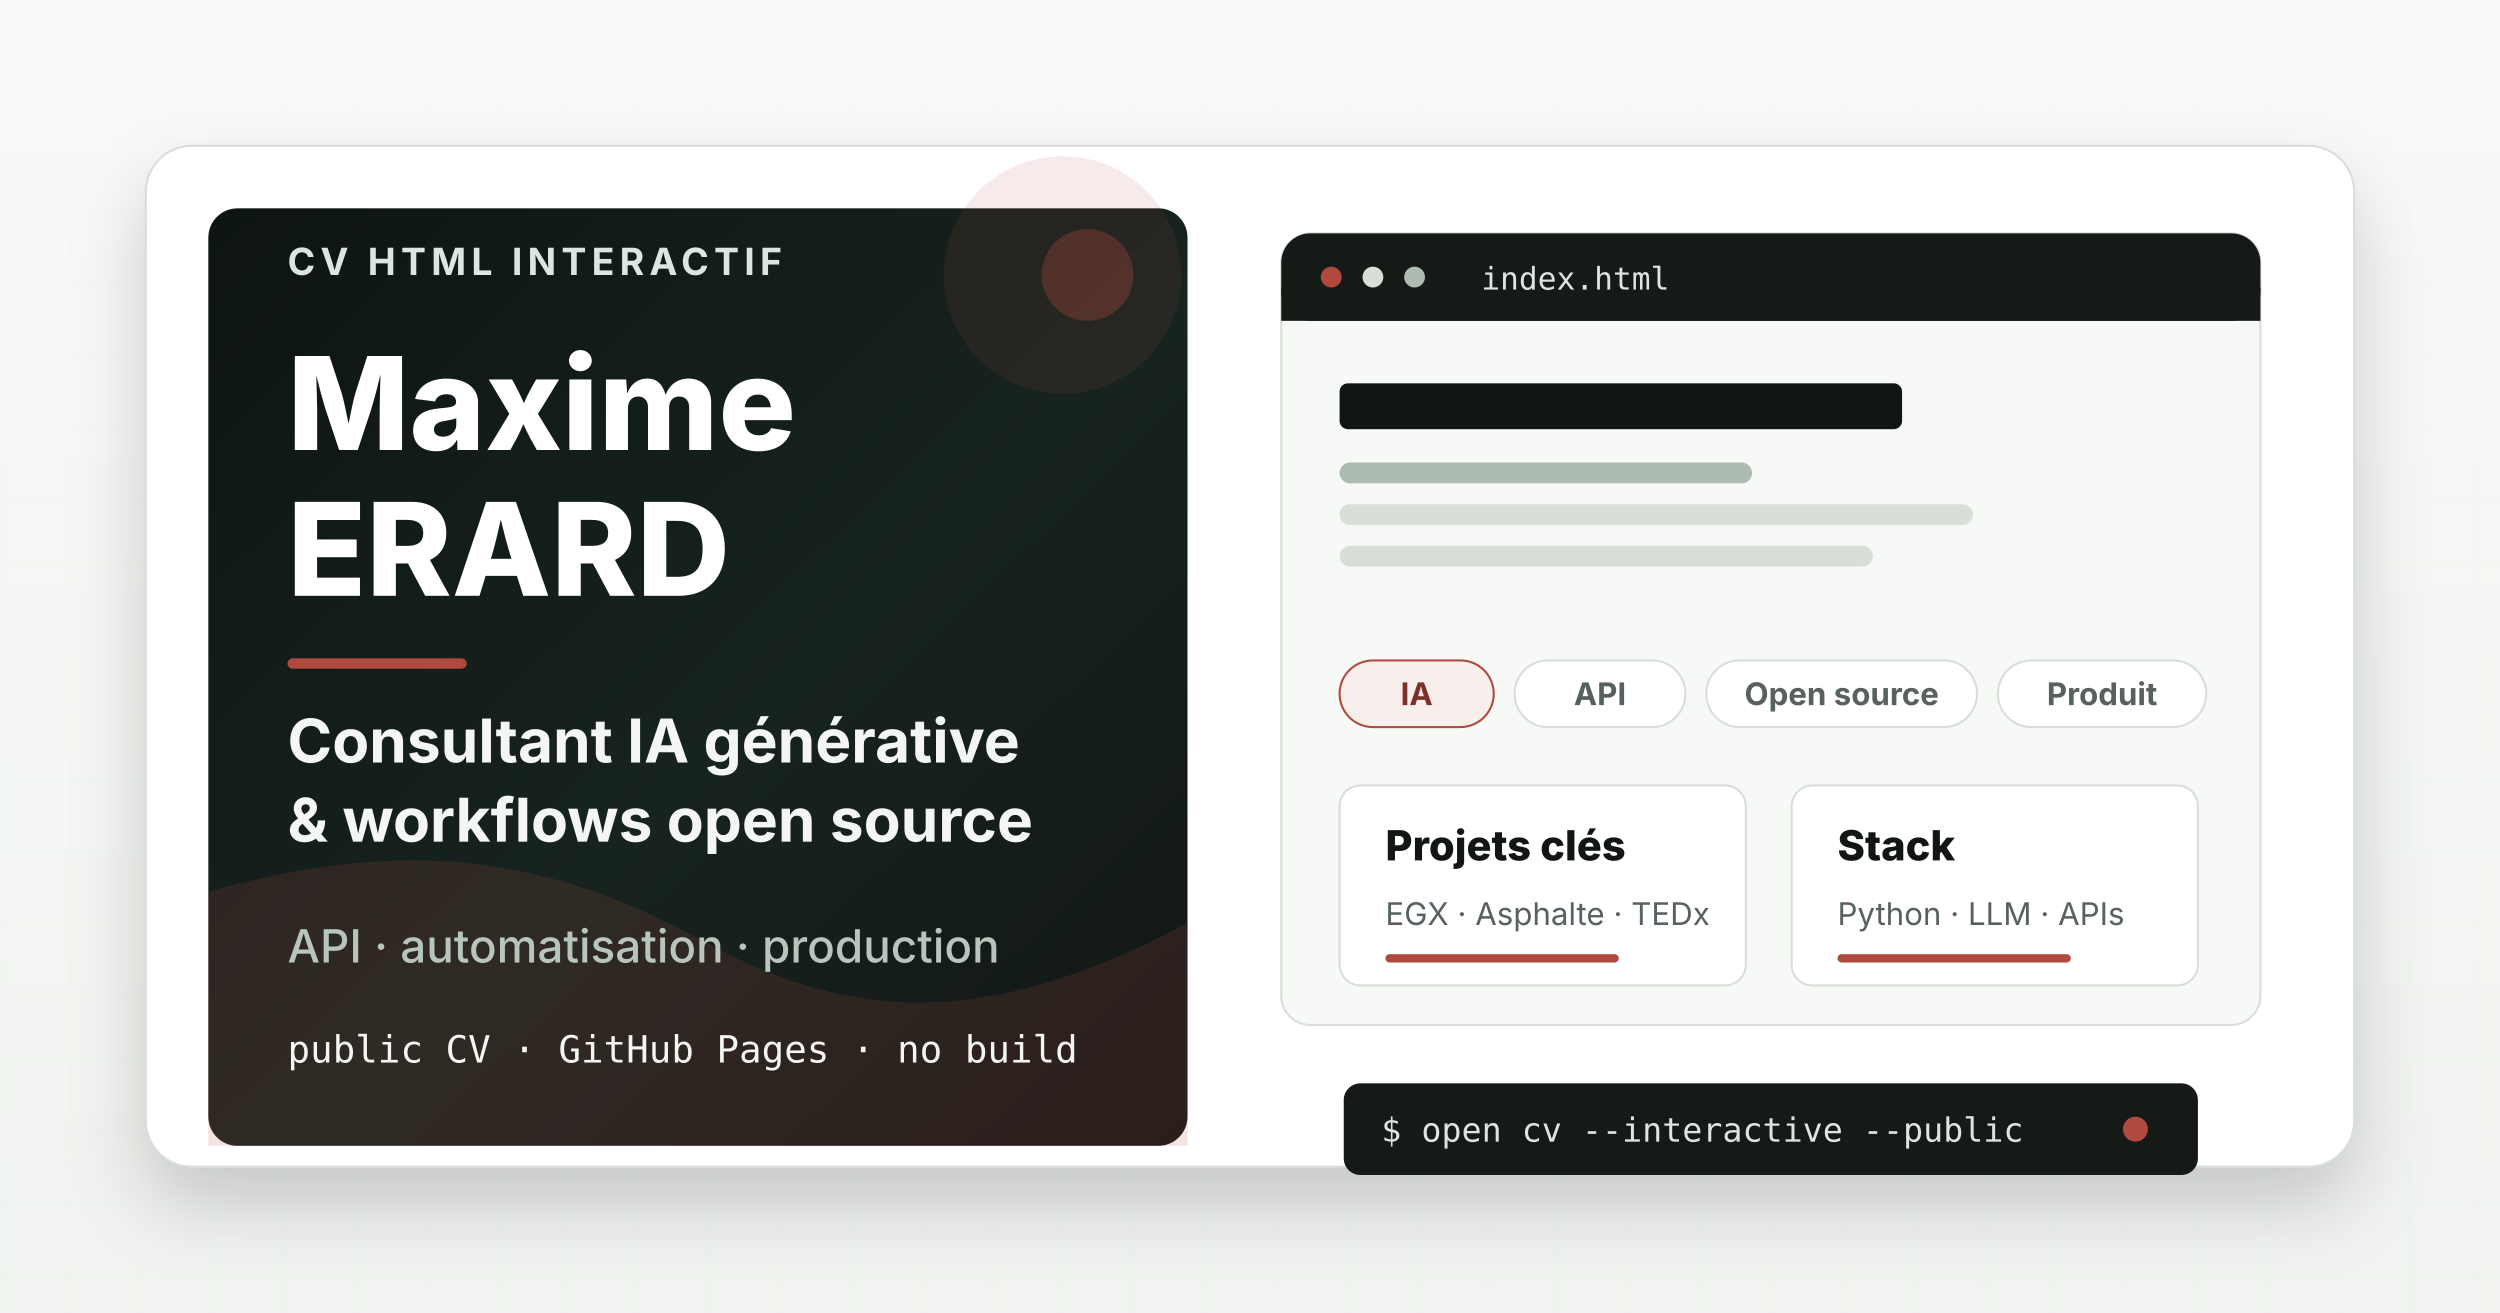
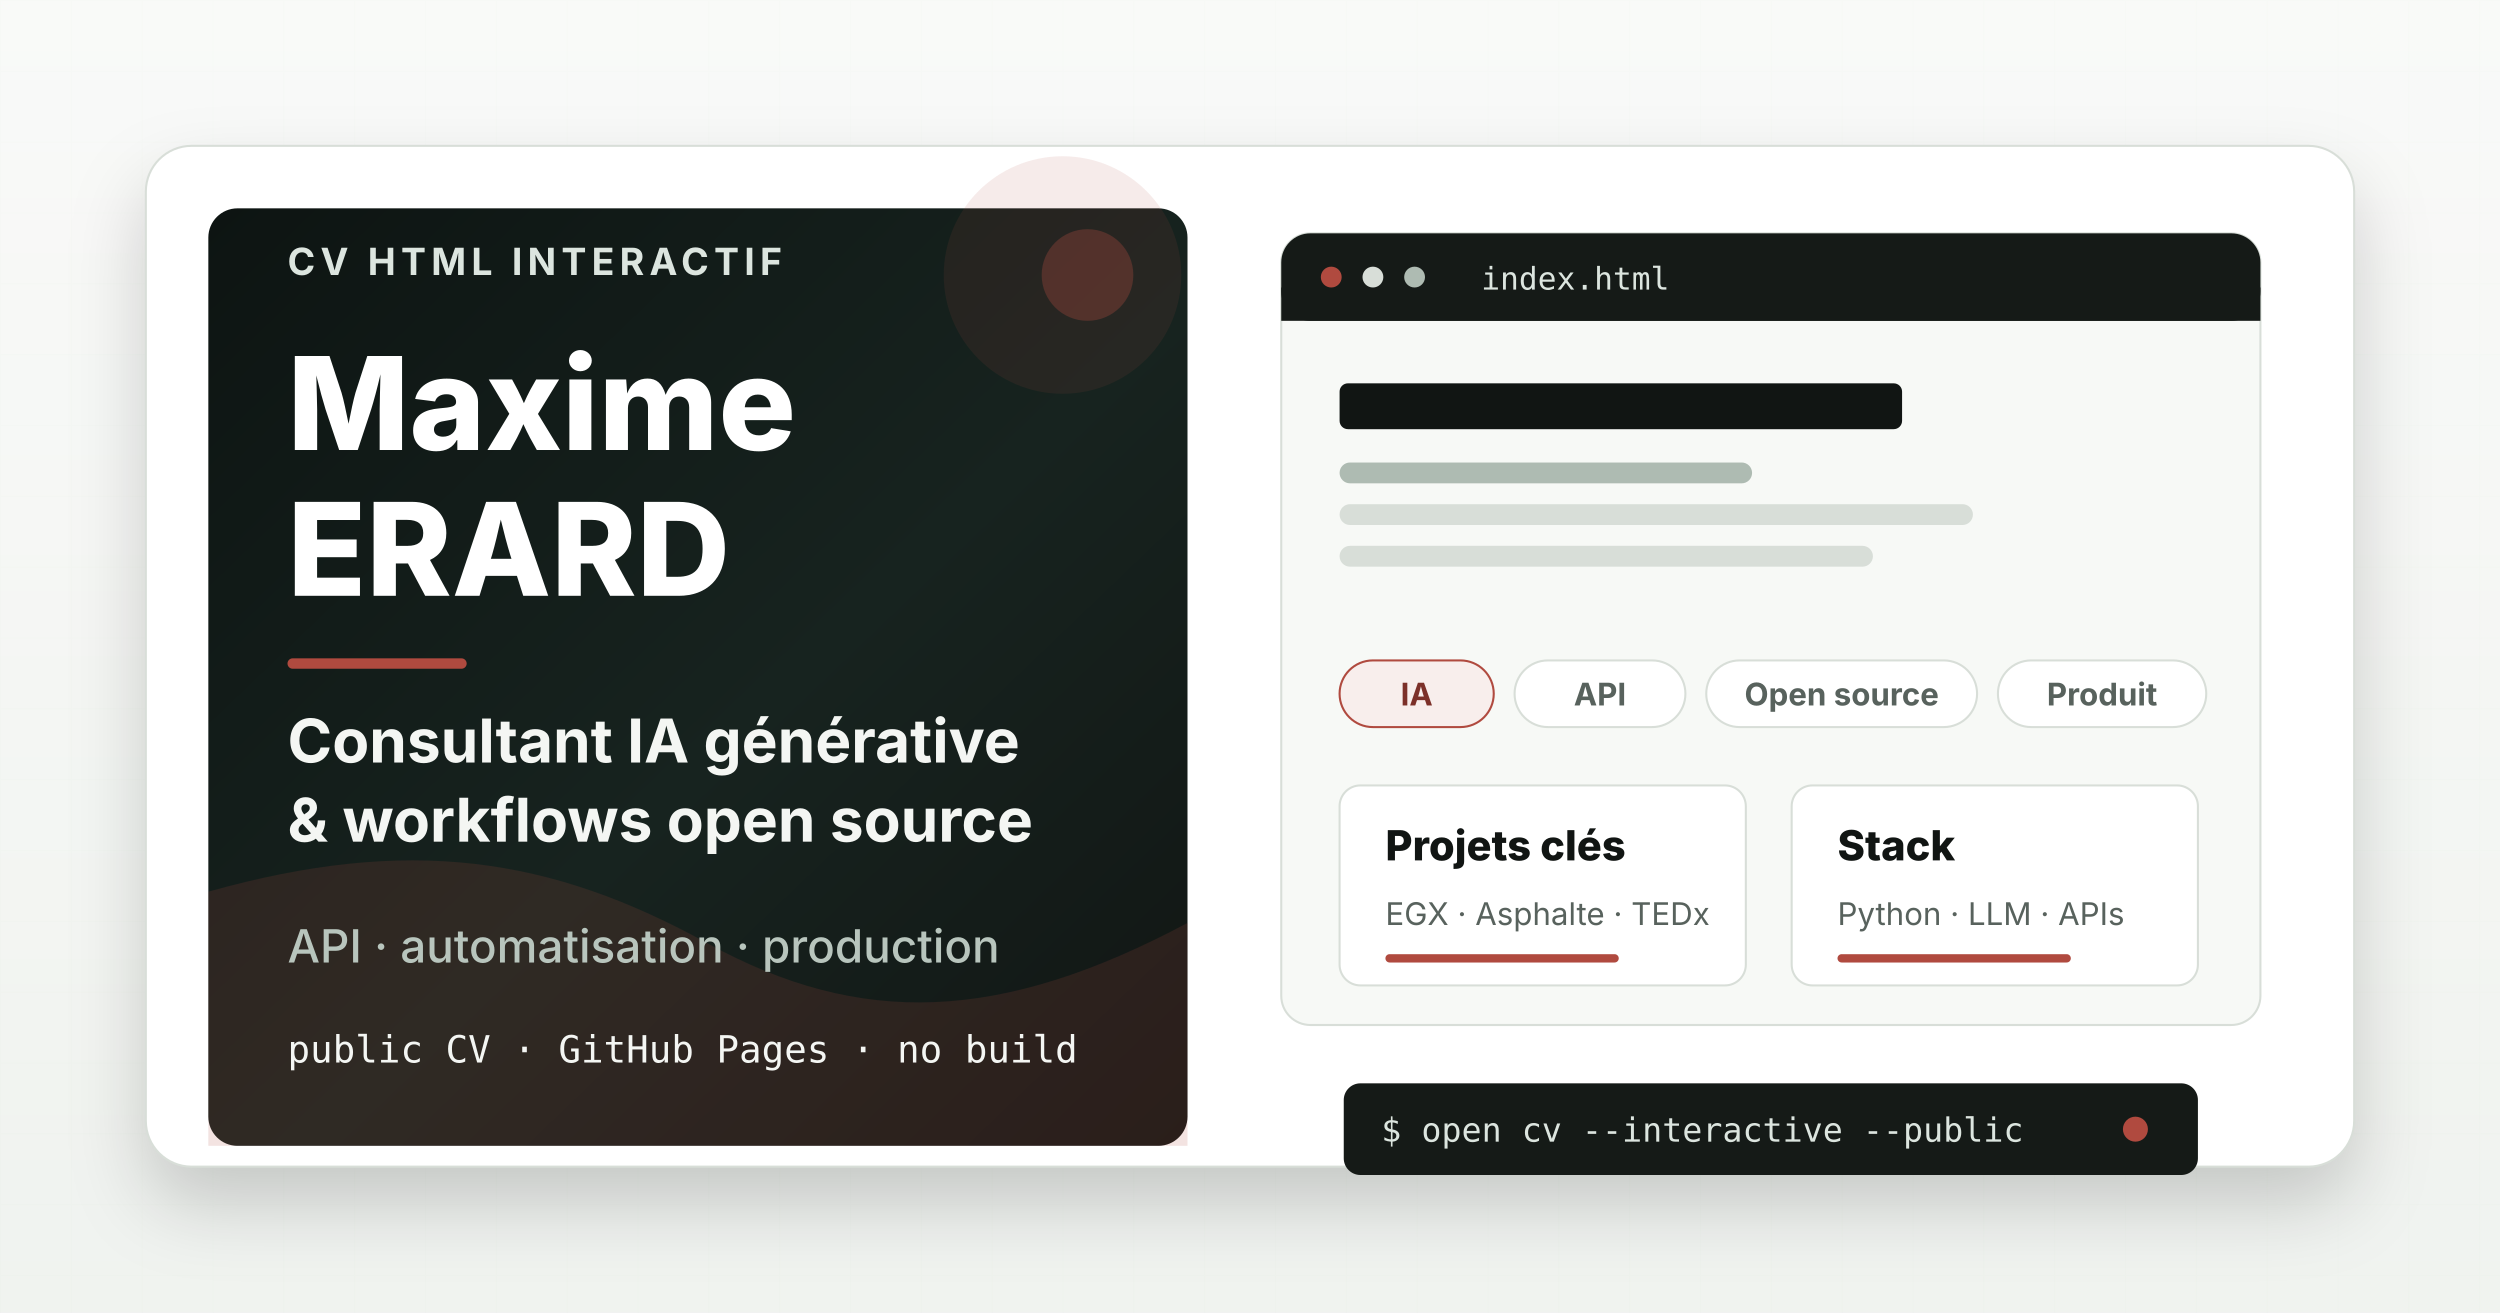
<svg xmlns="http://www.w3.org/2000/svg" width="1200" height="630" viewBox="0 0 1200 630" role="img" aria-labelledby="title desc">
  <defs>
    <linearGradient id="hero" x1="0" y1="0" x2="1" y2="1">
      <stop offset="0" stop-color="#0d1412" />
      <stop offset="0.55" stop-color="#17231f" />
      <stop offset="1" stop-color="#111513" />
    </linearGradient>
    <linearGradient id="paper" x1="0" y1="0" x2="0" y2="1">
      <stop offset="0" stop-color="#fbfcfa" />
      <stop offset="1" stop-color="#eef2ed" />
    </linearGradient>
    <filter id="shadow" x="-20%" y="-20%" width="140%" height="140%">
      <feDropShadow dx="0" dy="18" stdDeviation="18" flood-color="#0c1310" flood-opacity="0.18" />
    </filter>
    <pattern id="grid" width="34" height="34" patternUnits="userSpaceOnUse">
      <path d="M34 0H0V34" fill="none" stroke="#d8ded8" stroke-width="1" opacity="0.42" />
    </pattern>
  </defs>
  <rect width="1200" height="630" fill="#f4f6f3" />
  <rect width="1200" height="630" fill="url(#grid)" opacity="0.55" />
  <path d="M0 0h1200v630H0z" fill="url(#paper)" opacity="0.72" />
  <rect x="70" y="70" width="1060" height="490" rx="22" fill="#ffffff" filter="url(#shadow)" />
  <rect x="70" y="70" width="1060" height="490" rx="22" fill="none" stroke="#d8ded8" stroke-width="1" />
  <rect x="100" y="100" width="470" height="450" rx="14" fill="url(#hero)" />
  <path d="M100 428c96-27 164-17 240 25 73 40 140 38 230-10v107H100z" fill="#b04a3f" opacity="0.16" />
  <circle cx="510" cy="132" r="57" fill="#b04a3f" opacity="0.11" />
  <circle cx="522" cy="132" r="22" fill="#b04a3f" opacity="0.32" />
  <text x="138" y="132" fill="#dce5df" font-family="Inter, Segoe UI, Arial, sans-serif" font-size="18" font-weight="700" letter-spacing="2.5">CV HTML INTERACTIF</text>
  <text x="138" y="216" fill="#ffffff" font-family="Inter, Segoe UI, Arial, sans-serif" font-size="62" font-weight="800">Maxime</text>
  <text x="138" y="286" fill="#ffffff" font-family="Inter, Segoe UI, Arial, sans-serif" font-size="62" font-weight="800">ERARD</text>
  <rect x="138" y="316" width="86" height="5" rx="2.5" fill="#b04a3f" />
  <text x="138" y="366" fill="#f4f6f3" font-family="Inter, Segoe UI, Arial, sans-serif" font-size="29" font-weight="700">Consultant IA générative</text>
  <text x="138" y="404" fill="#f4f6f3" font-family="Inter, Segoe UI, Arial, sans-serif" font-size="29" font-weight="700">&amp; workflows open source</text>
  <text x="138" y="462" fill="#b8c5bd" font-family="Inter, Segoe UI, Arial, sans-serif" font-size="22" font-weight="500">API · automatisation · production</text>
  <text x="138" y="510" fill="#f4f6f3" font-family="Consolas, Menlo, monospace" font-size="18">public CV · GitHub Pages · no build</text>
  <g id="right-panel" transform="translate(615 112)">
    <rect x="0" y="0" width="470" height="380" rx="14" fill="#f7f9f6" stroke="#d8ded8" />
    <rect x="0" y="0" width="470" height="42" rx="14" fill="#151a17" />
    <rect x="0" y="26" width="470" height="16" fill="#151a17" />
    <circle cx="24" cy="21" r="5" fill="#b04a3f" />
    <circle cx="44" cy="21" r="5" fill="#d8ded8" />
    <circle cx="64" cy="21" r="5" fill="#aebbb2" />
    <text x="96" y="27" fill="#dce5df" font-family="Consolas, Menlo, monospace" font-size="15">index.html</text>
    <g id="skeleton">
      <rect x="28" y="72" width="270" height="22" rx="4" fill="#111513" />
      <rect x="28" y="110" width="198" height="10" rx="5" fill="#aebbb2" />
      <rect x="28" y="130" width="304" height="10" rx="5" fill="#d8ded8" />
      <rect x="28" y="150" width="256" height="10" rx="5" fill="#d8ded8" />
    </g>
-     <g id="tags" font-family="Inter, Segoe UI, Arial, sans-serif" font-size="15" font-weight="700" text-anchor="middle" dominant-baseline="central">
+     <g id="tags" font-family="Inter, Segoe UI, Arial, sans-serif" font-size="15" font-weight="700">
      <rect x="28" y="205" width="74" height="32" rx="16" fill="#f8eeec" stroke="#b04a3f" />
-       <text x="65" y="221" fill="#7c3029">IA</text>
+       <text x="65" y="221" text-anchor="middle" dominant-baseline="middle" alignment-baseline="middle" fill="#7c3029">IA</text>
      <rect x="112" y="205" width="82" height="32" rx="16" fill="#ffffff" stroke="#d8ded8" />
-       <text x="153" y="221" fill="#58625d">API</text>
+       <text x="153" y="221" text-anchor="middle" dominant-baseline="middle" alignment-baseline="middle" fill="#58625d">API</text>
      <rect x="204" y="205" width="130" height="32" rx="16" fill="#ffffff" stroke="#d8ded8" />
-       <text x="269" y="221" fill="#58625d">Open source</text>
+       <text x="269" y="221" text-anchor="middle" dominant-baseline="middle" alignment-baseline="middle" fill="#58625d">Open source</text>
      <rect x="344" y="205" width="100" height="32" rx="16" fill="#ffffff" stroke="#d8ded8" />
-       <text x="394" y="221" fill="#58625d">Produit</text>
+       <text x="394" y="221" text-anchor="middle" dominant-baseline="middle" alignment-baseline="middle" fill="#58625d">Produit</text>
    </g>
    <g id="cards">
      <rect x="28" y="265" width="195" height="96" rx="10" fill="#ffffff" stroke="#d8ded8" />
      <text x="50" y="301" fill="#111513" font-family="Inter, Segoe UI, Arial, sans-serif" font-size="20" font-weight="800">Projets clés</text>
      <text x="50" y="332" fill="#58625d" font-family="Inter, Segoe UI, Arial, sans-serif" font-size="15">EGX · Asphalte · TEDx</text>
      <rect x="50" y="346" width="112" height="4" rx="2" fill="#b04a3f" />
      <rect x="245" y="265" width="195" height="96" rx="10" fill="#ffffff" stroke="#d8ded8" />
      <text x="267" y="301" fill="#111513" font-family="Inter, Segoe UI, Arial, sans-serif" font-size="20" font-weight="800">Stack</text>
      <text x="267" y="332" fill="#58625d" font-family="Inter, Segoe UI, Arial, sans-serif" font-size="15">Python · LLM · APIs</text>
      <rect x="267" y="346" width="112" height="4" rx="2" fill="#b04a3f" />
    </g>
  </g>
  <g transform="translate(645 520)">
    <rect x="0" y="0" width="410" height="44" rx="8" fill="#151a17" />
    <text x="18" y="28" fill="#dce5df" font-family="Consolas, Menlo, monospace" font-size="16">$ open cv --interactive --public</text>
    <circle cx="380" cy="22" r="6" fill="#b04a3f" />
  </g>
</svg>
